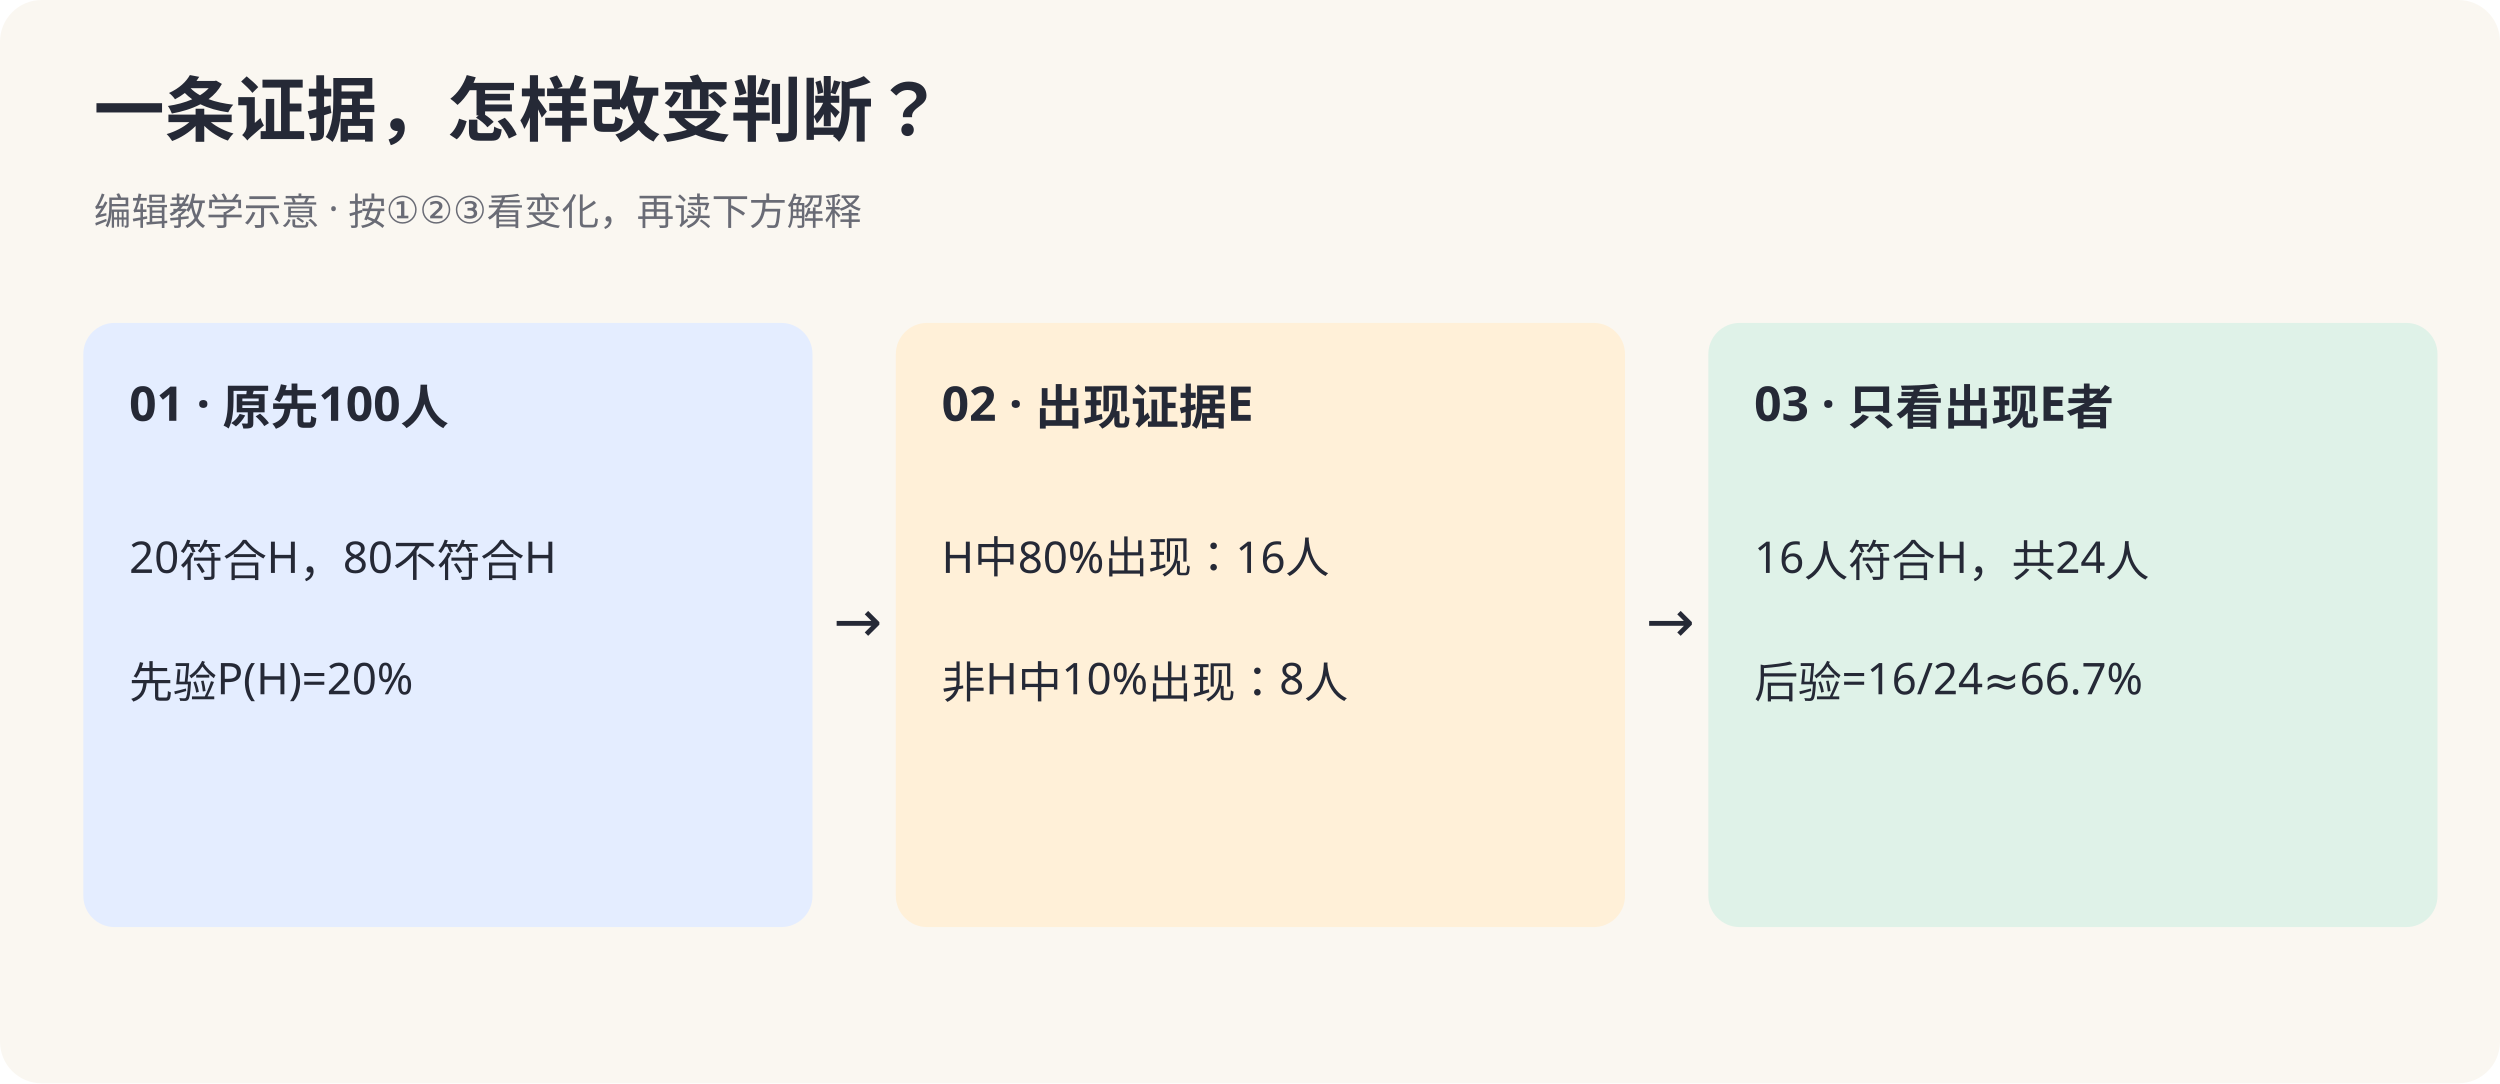
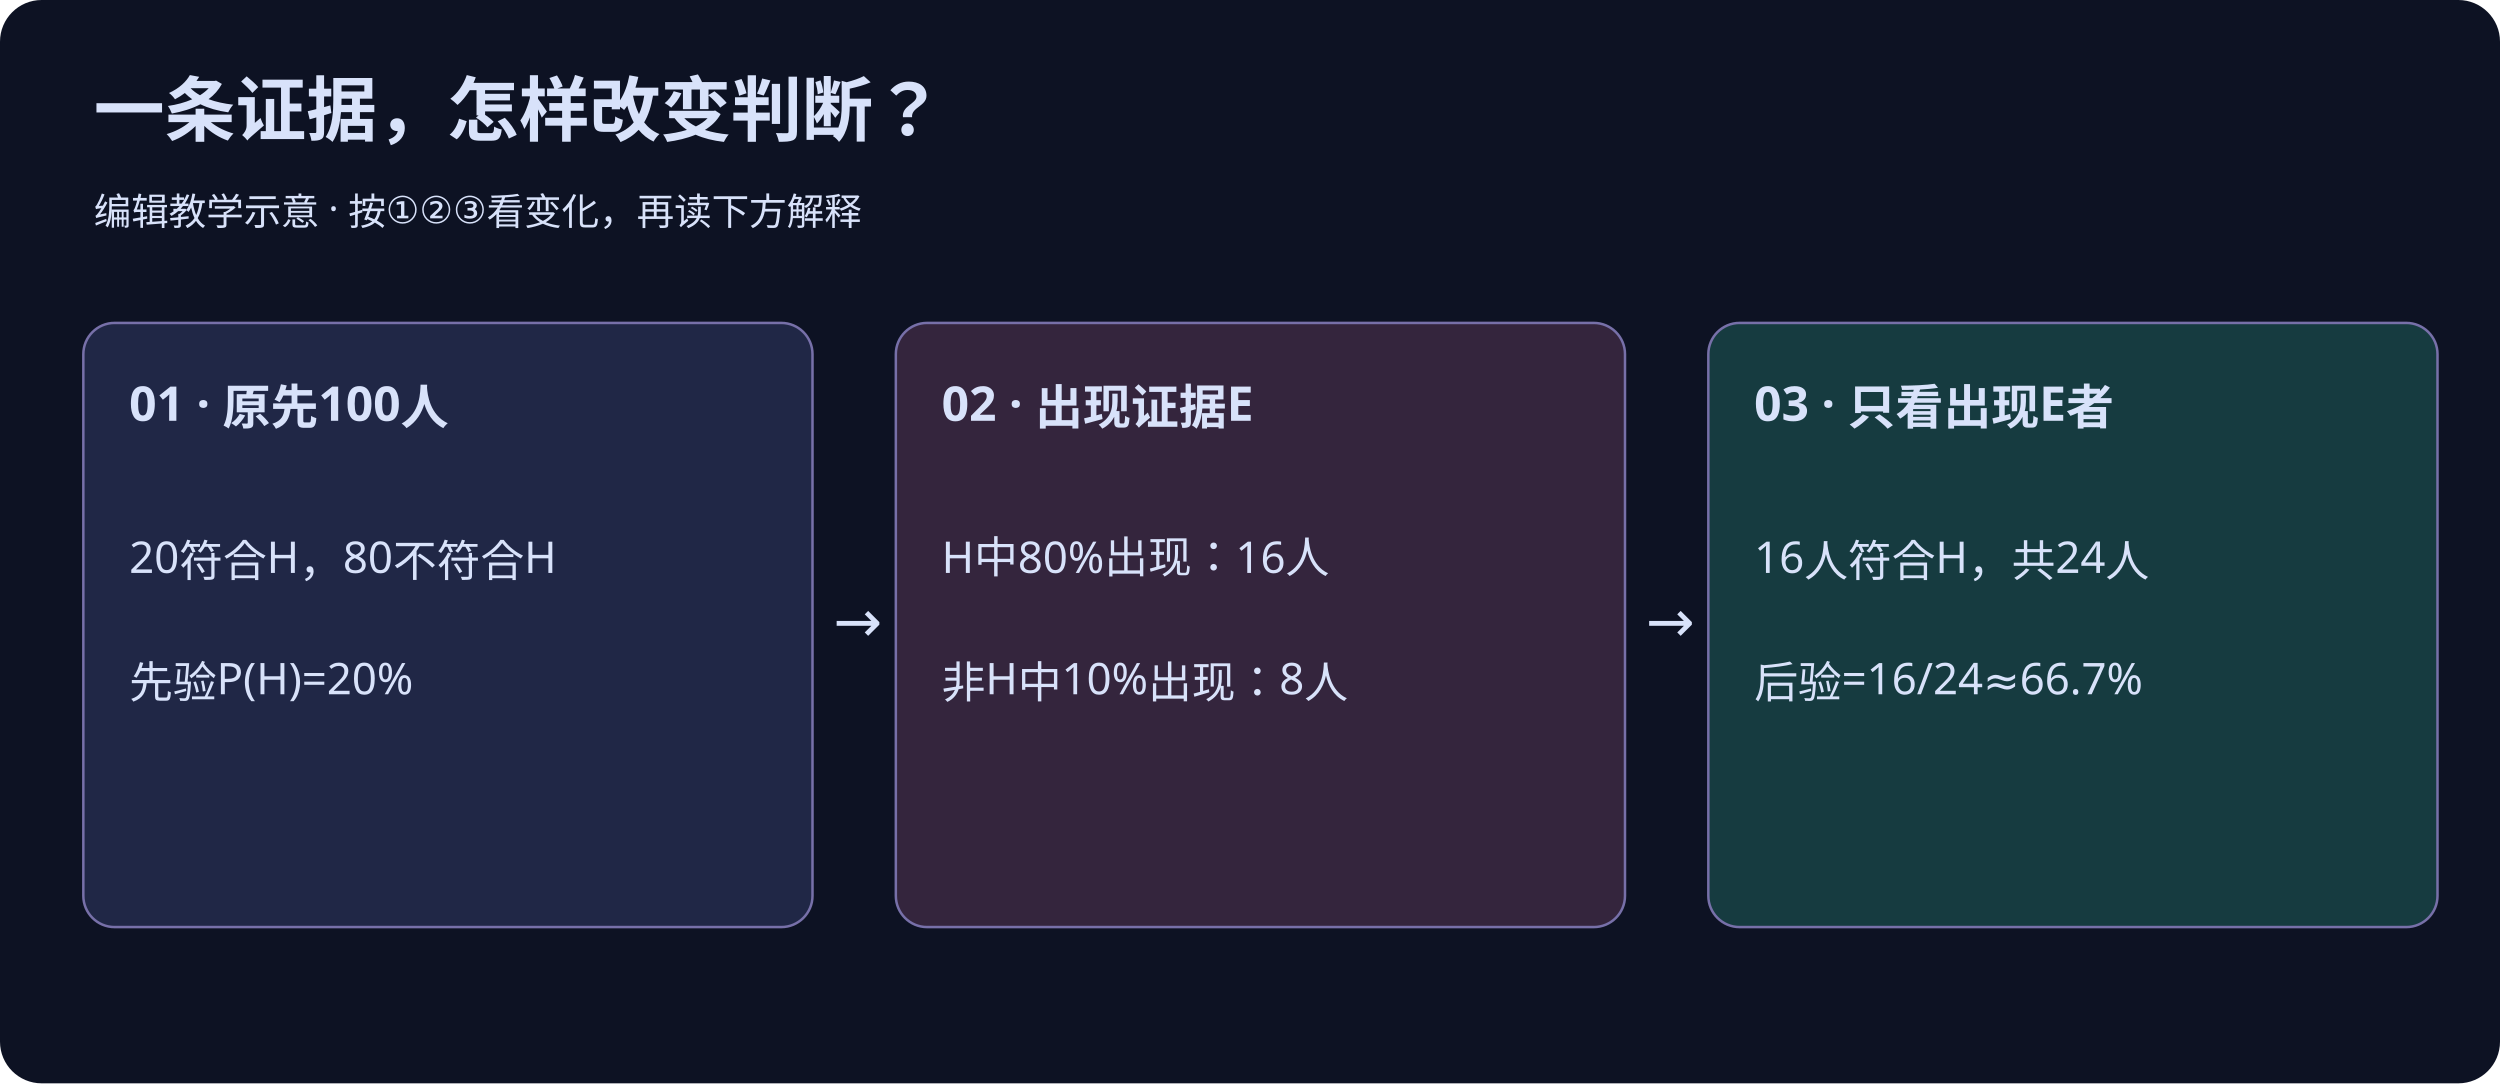
- <svg xmlns="http://www.w3.org/2000/svg" width="1200" height="520" viewBox="0 0 1200 520" role="img">
-   <rect width="1200" height="520" rx="20" fill="#faf7f1" />
+ <svg xmlns="http://www.w3.org/2000/svg" viewBox="0 0 1200 520" role="img" class="atlas-interactive-svg" style="width:100%;height:auto;display:block">
+   <style>.atlas-diagram-node{cursor:pointer;outline:none}.atlas-diagram-node rect{transition:stroke .3s,fill .3s}.atlas-diagram-node:hover rect,.atlas-diagram-node:focus rect{stroke:#c8b7ff;stroke-width:2.5}.atlas-diagram-node.is-selected rect{fill:#3c2d60;stroke:#c4acff;stroke-width:2.5;filter:drop-shadow(0 0 9px #986dff55)}path[marker-end]{stroke-dasharray:10 6;animation:atlas-edge 3s linear infinite}@keyframes atlas-edge{to{stroke-dashoffset:-64}}@media(prefers-reduced-motion:reduce){*{animation:none!important;transition:none!important}}</style>
+   <rect width="1200" height="520" rx="20" fill="#0d1223" />
  <g font-family="PingFang SC,Microsoft YaHei,sans-serif" fill="#252936">
-     <text x="45" y="65" font-size="34" font-weight="700">一条证据，怎样改变判断？</text>
-     <text x="45" y="108" font-size="18" fill="#696b75">编辑教学示意 · 按①②③看变化，再读下方解释</text>
-     <rect x="40" y="155" width="350" height="290" rx="15" fill="#e4edff" />
-     <text x="62" y="202" font-size="23" font-weight="700">01 · 原先100人</text>
-     <text x="62" y="275" font-size="21">20符合H，80不符合H</text>
-     <text x="62" y="335" font-size="21">先验P(H)=20%</text>
-     <text x="400" y="308" font-size="28">→</text>
-     <rect x="430" y="155" width="350" height="290" rx="15" fill="#fff0d8" />
-     <text x="452" y="202" font-size="23" font-weight="700">02 · 出现证据E</text>
-     <text x="452" y="275" font-size="21">H中80%出现：16人</text>
-     <text x="452" y="335" font-size="21">非H中10%出现：8人</text>
-     <text x="790" y="308" font-size="28">→</text>
-     <rect x="820" y="155" width="350" height="290" rx="15" fill="#dff2e8" />
-     <text x="842" y="202" font-size="23" font-weight="700">03 · 只看出现E者</text>
-     <text x="842" y="275" font-size="21">16人符合H，共24人</text>
-     <text x="842" y="335" font-size="21">后验=16/24≈66.7%</text>
+     <text x="45" y="65" font-size="34" font-weight="700" fill="#d8e2fa">一条证据，怎样改变判断？</text>
+     <text x="45" y="108" font-size="18" fill="#d8e2fa">编辑教学示意 · 按①②③看变化，再读下方解释</text>
+     <g class="atlas-diagram-node" data-node="0" tabindex="0" role="button" aria-label="01 · 原先100人；20符合H，80不符合H；先验P(H)=20%">
+       <rect x="40" y="155" width="350" height="290" rx="15" fill="#202746" stroke="#7770a9" stroke-width="1.2" />
+       <text x="62" y="202" font-size="23" font-weight="700" fill="#d8e2fa">01 · 原先100人</text>
+       <text x="62" y="275" font-size="21" fill="#d8e2fa">20符合H，80不符合H</text>
+       <text x="62" y="335" font-size="21" fill="#d8e2fa">先验P(H)=20%</text>
+     </g>
+     <text x="400" y="308" font-size="28" fill="#d8e2fa">→</text>
+     <g class="atlas-diagram-node" data-node="1" tabindex="0" role="button" aria-label="02 · 出现证据E；H中80%出现：16人；非H中10%出现：8人">
+       <rect x="430" y="155" width="350" height="290" rx="15" fill="#34253d" stroke="#7770a9" stroke-width="1.2" />
+       <text x="452" y="202" font-size="23" font-weight="700" fill="#d8e2fa">02 · 出现证据E</text>
+       <text x="452" y="275" font-size="21" fill="#d8e2fa">H中80%出现：16人</text>
+       <text x="452" y="335" font-size="21" fill="#d8e2fa">非H中10%出现：8人</text>
+     </g>
+     <text x="790" y="308" font-size="28" fill="#d8e2fa">→</text>
+     <g class="atlas-diagram-node" data-node="2" tabindex="0" role="button" aria-label="03 · 只看出现E者；16人符合H，共24人；后验=16/24≈66.7%">
+       <rect x="820" y="155" width="350" height="290" rx="15" fill="#163b40" stroke="#7770a9" stroke-width="1.2" />
+       <text x="842" y="202" font-size="23" font-weight="700" fill="#d8e2fa">03 · 只看出现E者</text>
+       <text x="842" y="275" font-size="21" fill="#d8e2fa">16人符合H，共24人</text>
+       <text x="842" y="335" font-size="21" fill="#d8e2fa">后验=16/24≈66.7%</text>
+     </g>
  </g>
</svg>
